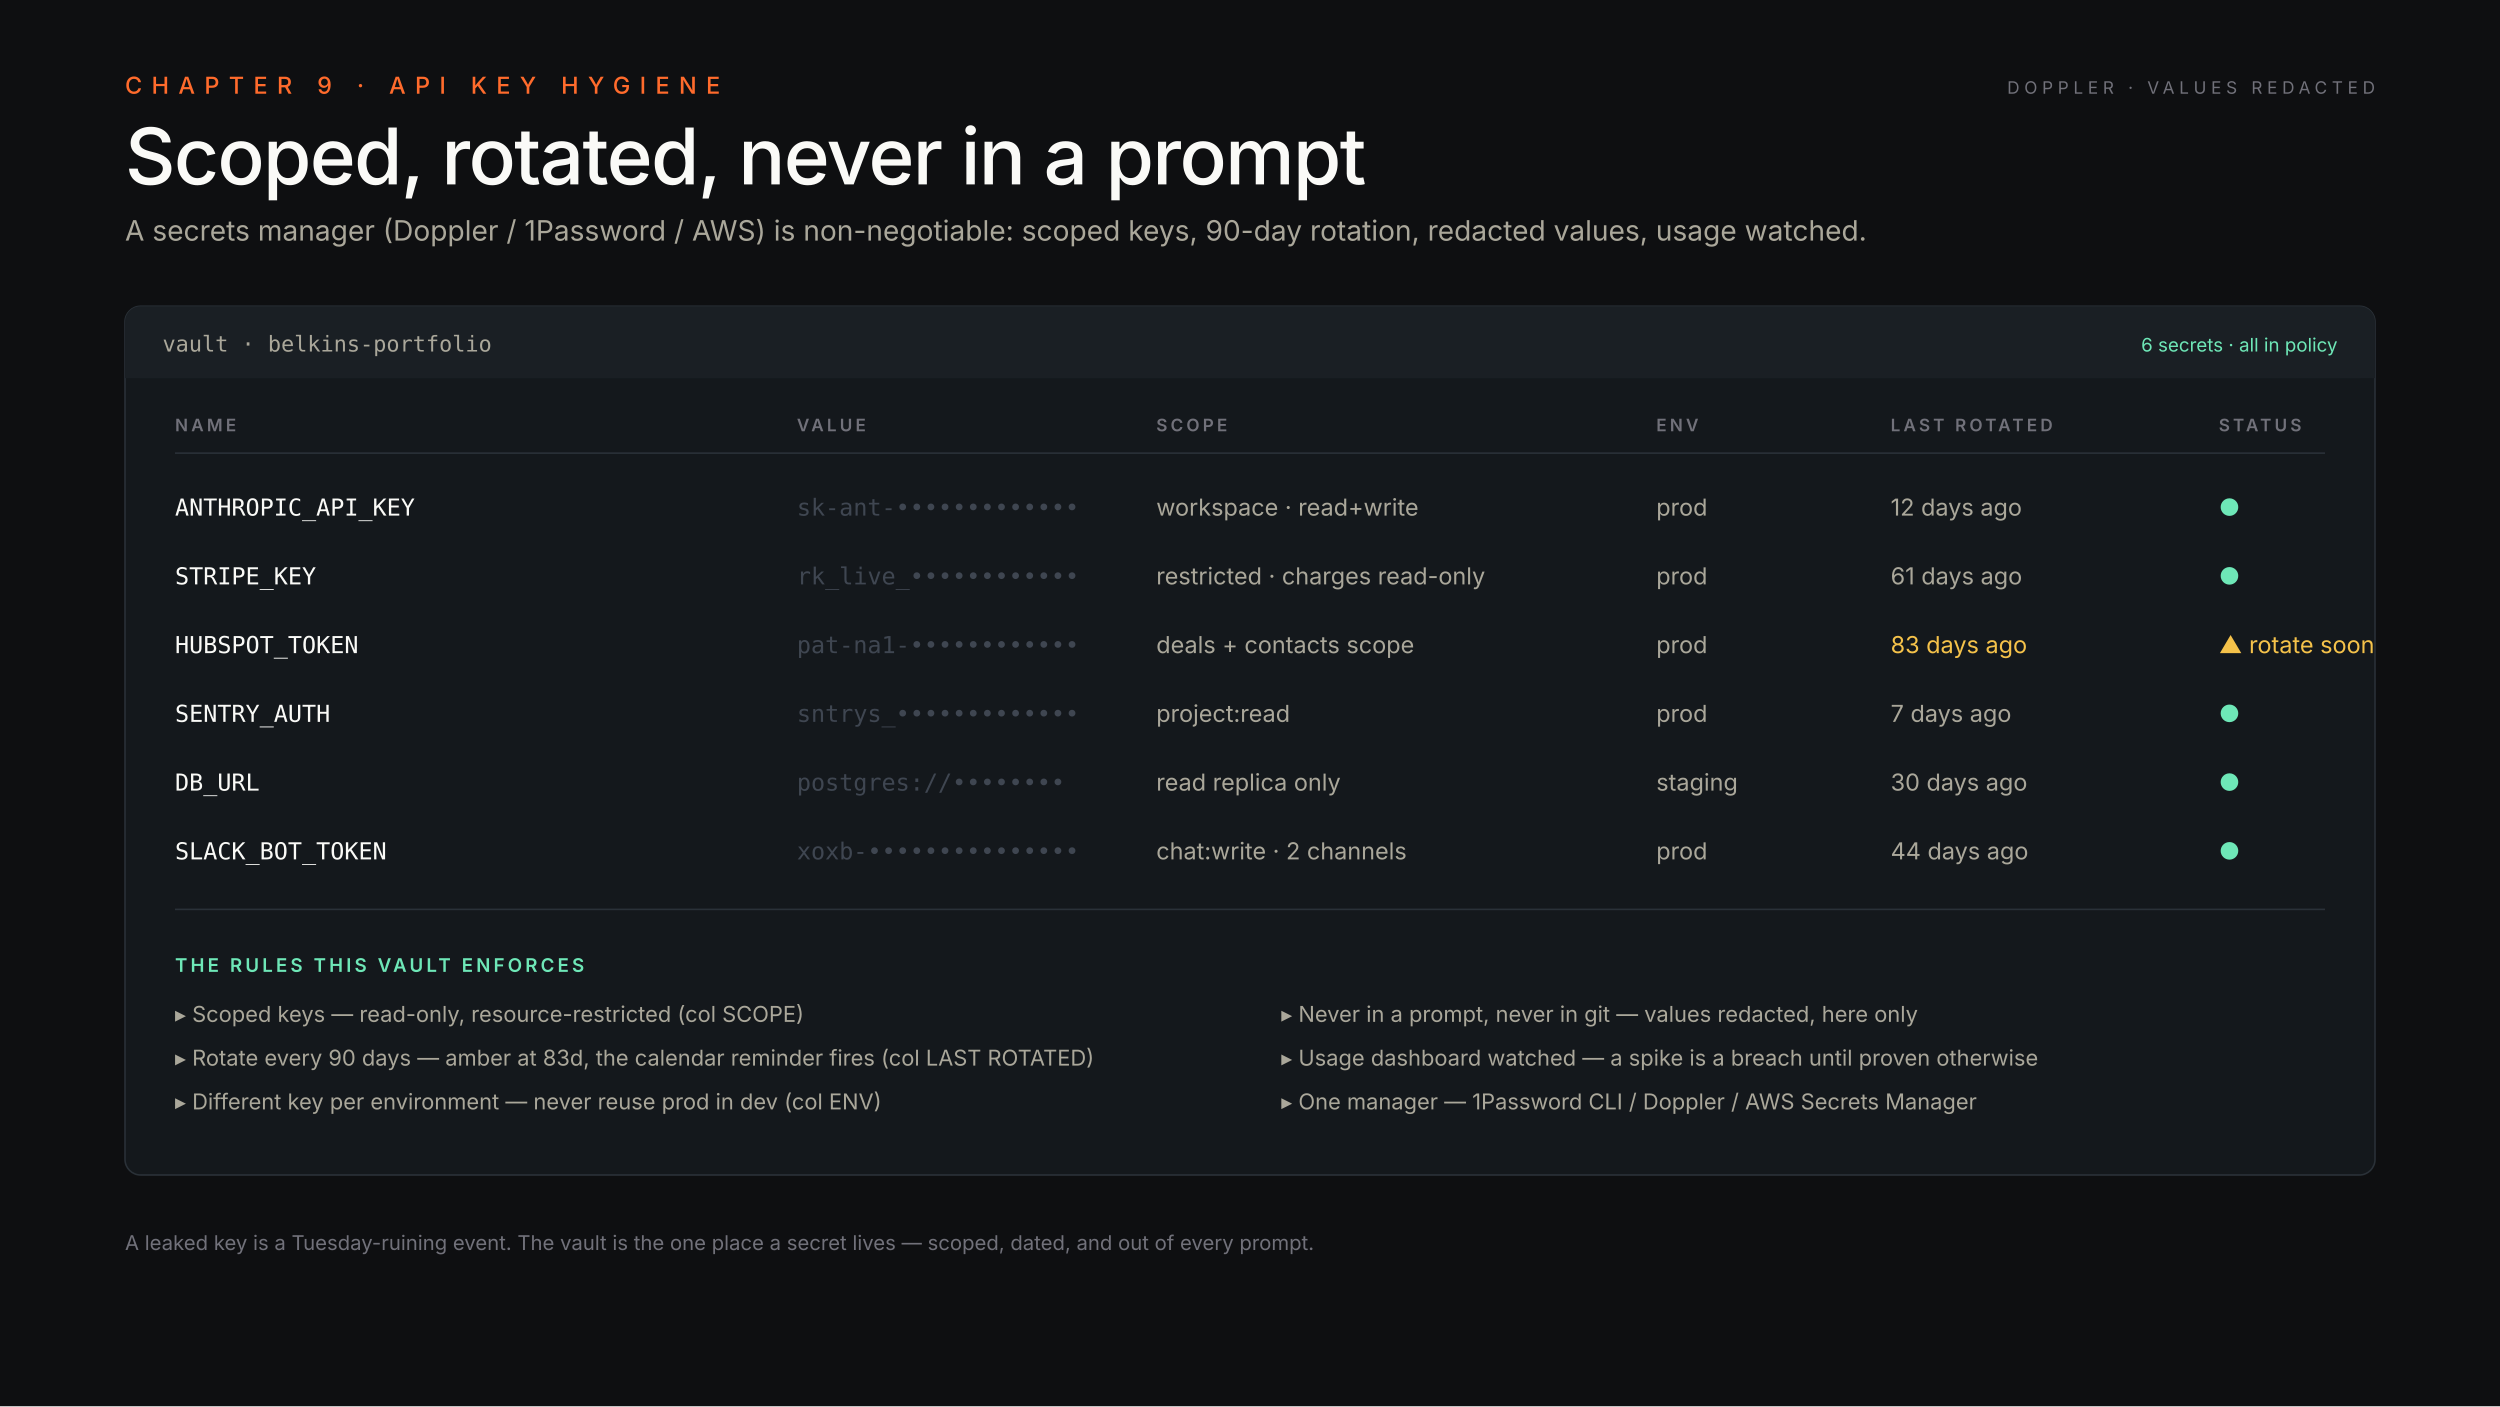
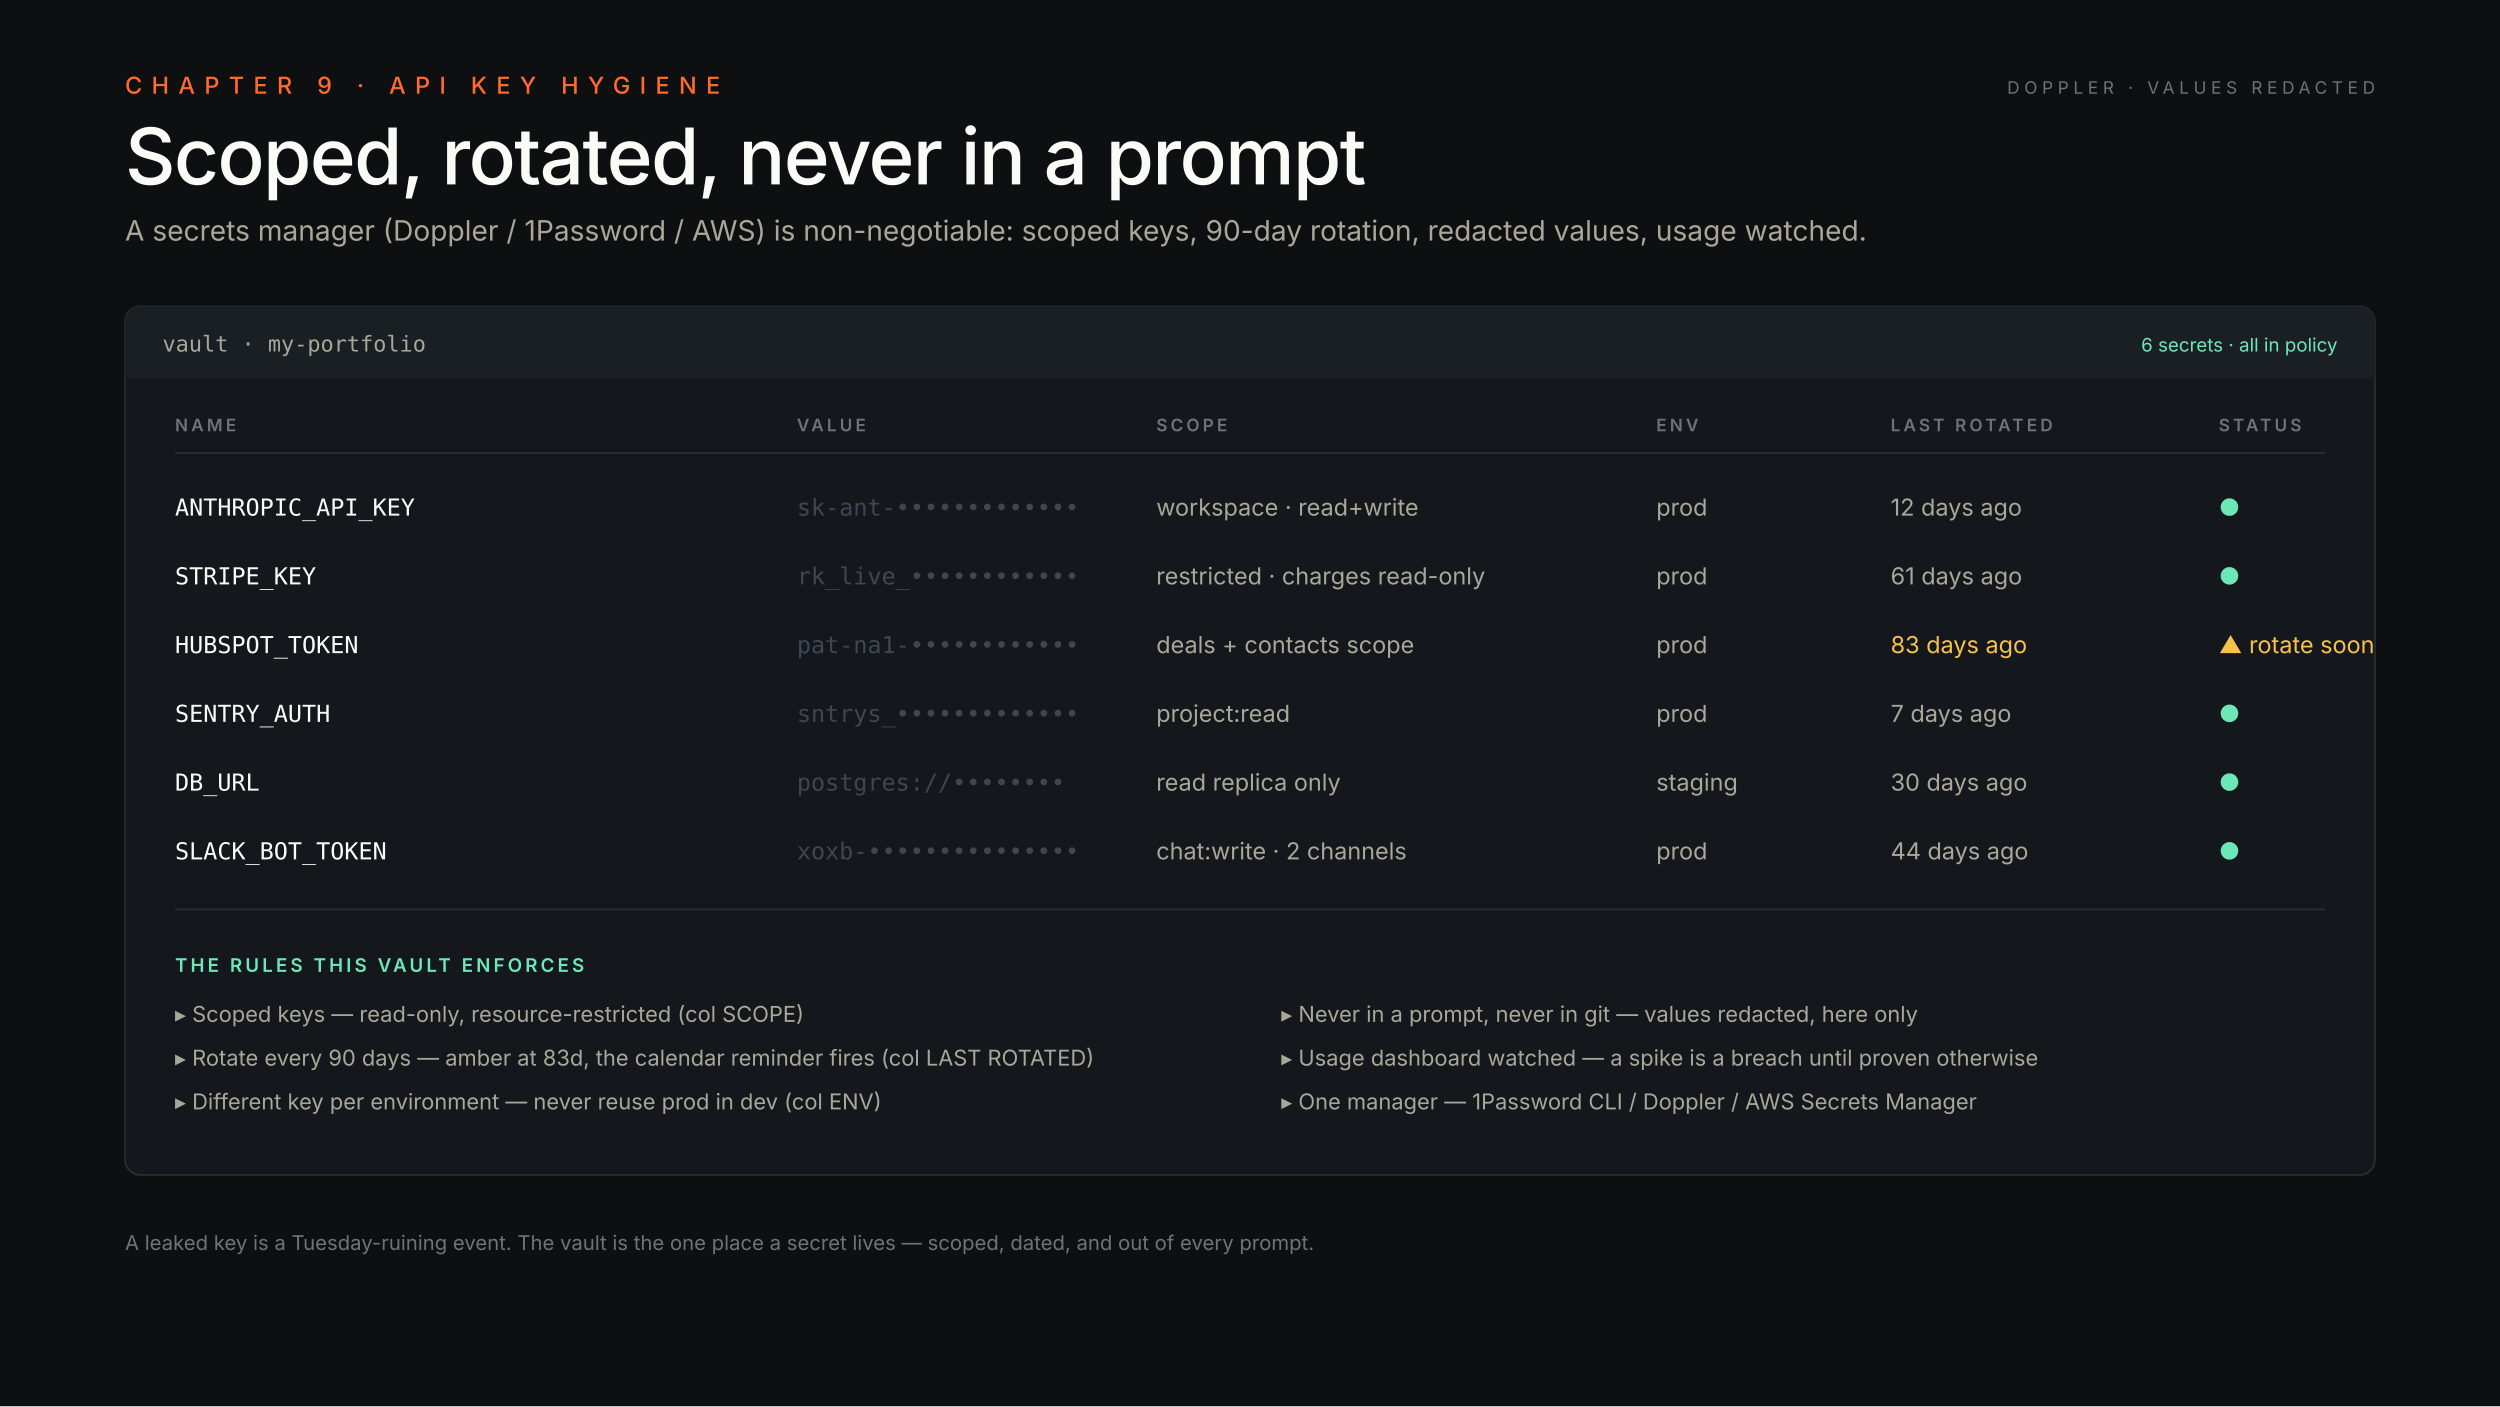
<svg xmlns="http://www.w3.org/2000/svg" viewBox="0 0 1600 900" width="1600" height="900" font-family="Inter, system-ui, sans-serif">
  <rect width="1600" height="900" fill="#0E0F11" />
  <text x="80" y="60" fill="#FF6B2C" font-size="15" letter-spacing="6" font-weight="500">CHAPTER 9 · API KEY HYGIENE</text>
  <text x="80" y="118" fill="#FAFAF7" font-size="50" font-weight="500" font-family="Source Serif 4, Georgia, serif" letter-spacing="-1">Scoped, rotated, never in a prompt</text>
  <text x="80" y="154" fill="#AAA79A" font-size="18">A secrets manager (Doppler / 1Password / AWS) is non-negotiable: scoped keys, 90-day rotation, redacted values, usage watched.</text>
  <text x="1520" y="60" fill="#71717A" font-size="11" letter-spacing="3" text-anchor="end">DOPPLER · VALUES REDACTED</text>
  <g transform="translate(80, 196)">
    <rect x="0" y="0" width="1440" height="556" fill="#14181C" stroke="#2A3138" stroke-width="1" rx="10" />
    <rect x="0" y="0" width="1440" height="46" fill="#1A1F24" rx="10" />
    <rect x="0" y="23" width="1440" height="23" fill="#1A1F24" />
-     <text x="24" y="29" fill="#AAA79A" font-size="14" font-family="JetBrains Mono, monospace">vault · belkins-portfolio</text>
+     <text x="24" y="29" fill="#AAA79A" font-size="14" font-family="JetBrains Mono, monospace">vault · my-portfolio</text>
    <text x="1416" y="29" fill="#6EE7B7" font-size="12" text-anchor="end">6 secrets · all in policy</text>
    <g font-size="11" letter-spacing="2" fill="#71717A" font-weight="600">
      <text x="32" y="80">NAME</text>
      <text x="430" y="80">VALUE</text>
      <text x="660" y="80">SCOPE</text>
      <text x="980" y="80">ENV</text>
      <text x="1130" y="80">LAST ROTATED</text>
      <text x="1340" y="80">STATUS</text>
    </g>
    <line x1="32" y1="94" x2="1408" y2="94" stroke="#2A3138" stroke-width="1" />
    <g font-family="JetBrains Mono, monospace" font-size="15">
      <text x="32" y="134" fill="#FAFAF7">ANTHROPIC_API_KEY</text>
      <text x="430" y="134" fill="#3F4651">sk-ant-•••••••••••••</text>
      <text x="660" y="134" fill="#AAA79A" font-family="Inter">workspace · read+write</text>
      <text x="980" y="134" fill="#AAA79A" font-family="Inter">prod</text>
      <text x="1130" y="134" fill="#AAA79A" font-family="Inter">12 days ago</text>
      <text x="1340" y="134" fill="#6EE7B7" font-family="Inter">●</text>
      <text x="32" y="178" fill="#FAFAF7">STRIPE_KEY</text>
      <text x="430" y="178" fill="#3F4651">rk_live_••••••••••••</text>
      <text x="660" y="178" fill="#AAA79A" font-family="Inter">restricted · charges read-only</text>
      <text x="980" y="178" fill="#AAA79A" font-family="Inter">prod</text>
      <text x="1130" y="178" fill="#AAA79A" font-family="Inter">61 days ago</text>
      <text x="1340" y="178" fill="#6EE7B7" font-family="Inter">●</text>
      <text x="32" y="222" fill="#FAFAF7">HUBSPOT_TOKEN</text>
      <text x="430" y="222" fill="#3F4651">pat-na1-••••••••••••</text>
      <text x="660" y="222" fill="#AAA79A" font-family="Inter">deals + contacts scope</text>
      <text x="980" y="222" fill="#AAA79A" font-family="Inter">prod</text>
      <text x="1130" y="222" fill="#F5C24A" font-family="Inter">83 days ago</text>
      <text x="1340" y="222" fill="#F5C24A" font-family="Inter">▲ rotate soon</text>
      <text x="32" y="266" fill="#FAFAF7">SENTRY_AUTH</text>
      <text x="430" y="266" fill="#3F4651">sntrys_•••••••••••••</text>
      <text x="660" y="266" fill="#AAA79A" font-family="Inter">project:read</text>
      <text x="980" y="266" fill="#AAA79A" font-family="Inter">prod</text>
      <text x="1130" y="266" fill="#AAA79A" font-family="Inter">7 days ago</text>
      <text x="1340" y="266" fill="#6EE7B7" font-family="Inter">●</text>
      <text x="32" y="310" fill="#FAFAF7">DB_URL</text>
      <text x="430" y="310" fill="#3F4651">postgres://••••••••</text>
      <text x="660" y="310" fill="#AAA79A" font-family="Inter">read replica only</text>
      <text x="980" y="310" fill="#AAA79A" font-family="Inter">staging</text>
      <text x="1130" y="310" fill="#AAA79A" font-family="Inter">30 days ago</text>
      <text x="1340" y="310" fill="#6EE7B7" font-family="Inter">●</text>
      <text x="32" y="354" fill="#FAFAF7">SLACK_BOT_TOKEN</text>
      <text x="430" y="354" fill="#3F4651">xoxb-•••••••••••••••</text>
      <text x="660" y="354" fill="#AAA79A" font-family="Inter">chat:write · 2 channels</text>
      <text x="980" y="354" fill="#AAA79A" font-family="Inter">prod</text>
      <text x="1130" y="354" fill="#AAA79A" font-family="Inter">44 days ago</text>
      <text x="1340" y="354" fill="#6EE7B7" font-family="Inter">●</text>
    </g>
    <line x1="32" y1="386" x2="1408" y2="386" stroke="#2A3138" stroke-width="1" />
    <text x="32" y="426" fill="#6EE7B7" font-size="12" letter-spacing="2" font-weight="600">THE RULES THIS VAULT ENFORCES</text>
    <g font-size="14" fill="#AAA79A">
      <text x="32" y="458">▸ Scoped keys — read-only, resource-restricted (col SCOPE)</text>
      <text x="32" y="486">▸ Rotate every 90 days — amber at 83d, the calendar reminder fires (col LAST ROTATED)</text>
      <text x="32" y="514">▸ Different key per environment — never reuse prod in dev (col ENV)</text>
      <text x="740" y="458">▸ Never in a prompt, never in git — values redacted, here only</text>
      <text x="740" y="486">▸ Usage dashboard watched — a spike is a breach until proven otherwise</text>
      <text x="740" y="514">▸ One manager — 1Password CLI / Doppler / AWS Secrets Manager</text>
    </g>
  </g>
  <text x="80" y="800" fill="#71717A" font-size="13">A leaked key is a Tuesday-ruining event. The vault is the one place a secret lives — scoped, dated, and out of every prompt.</text>
</svg>
